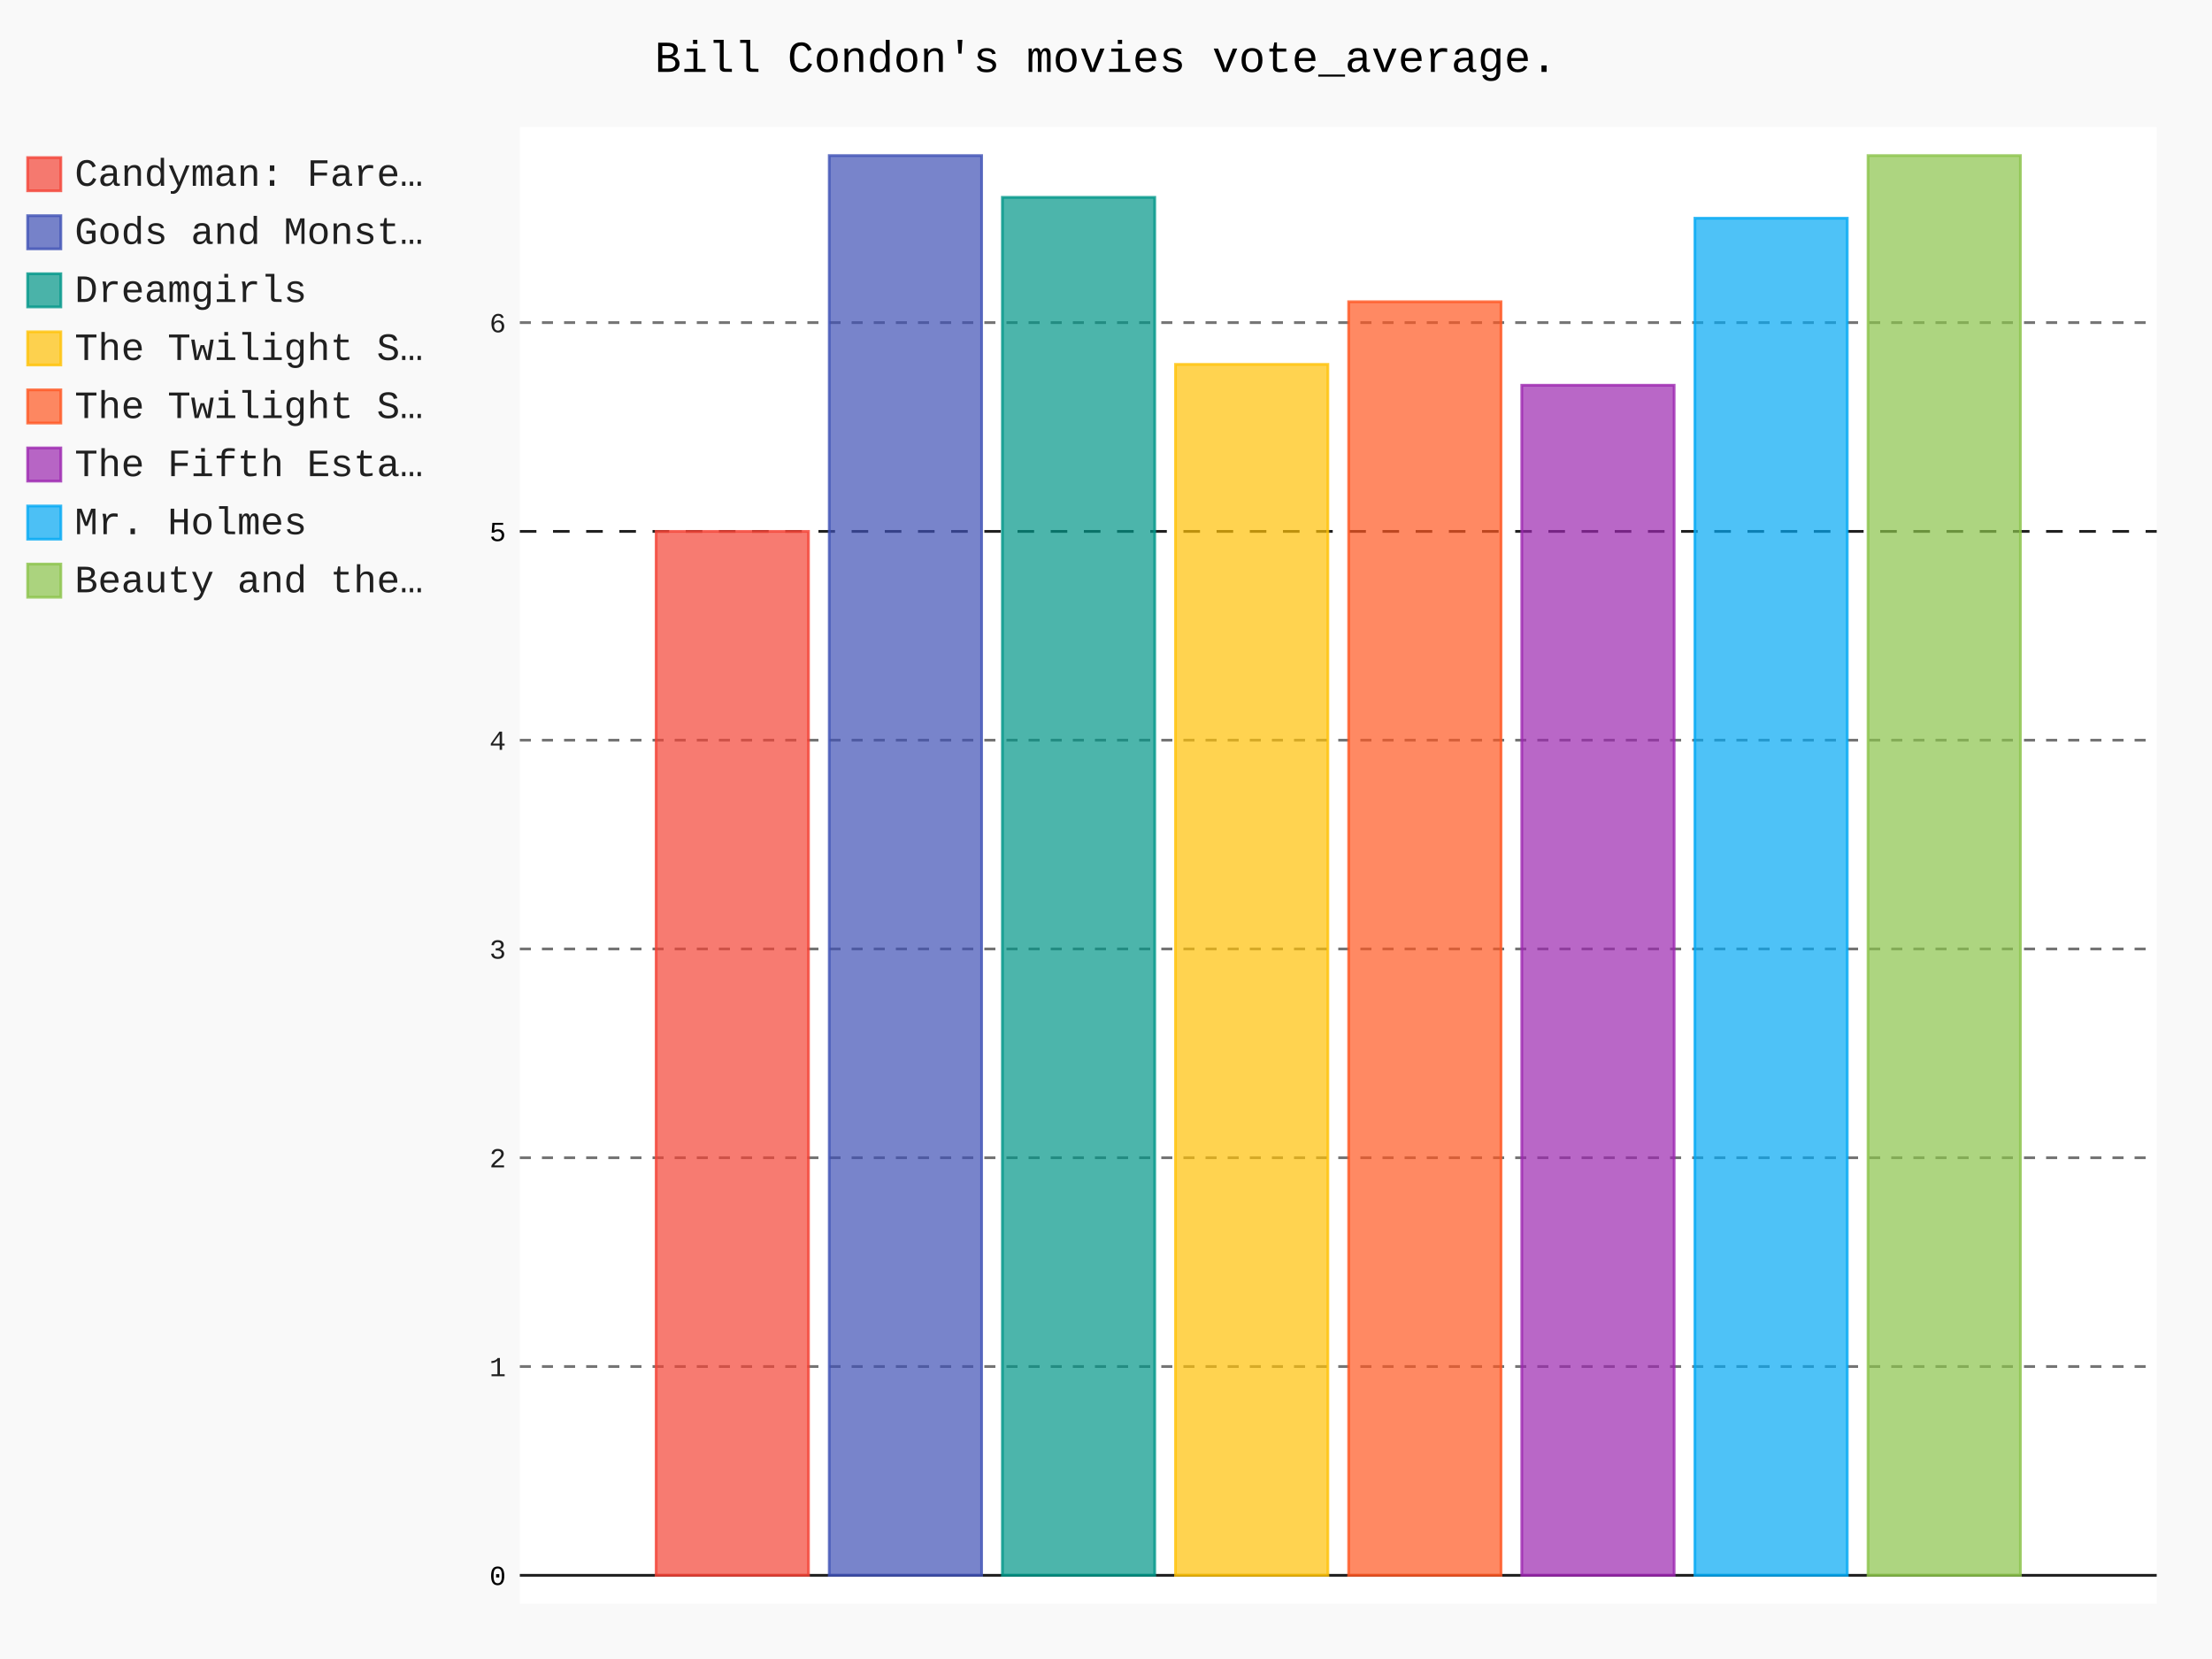
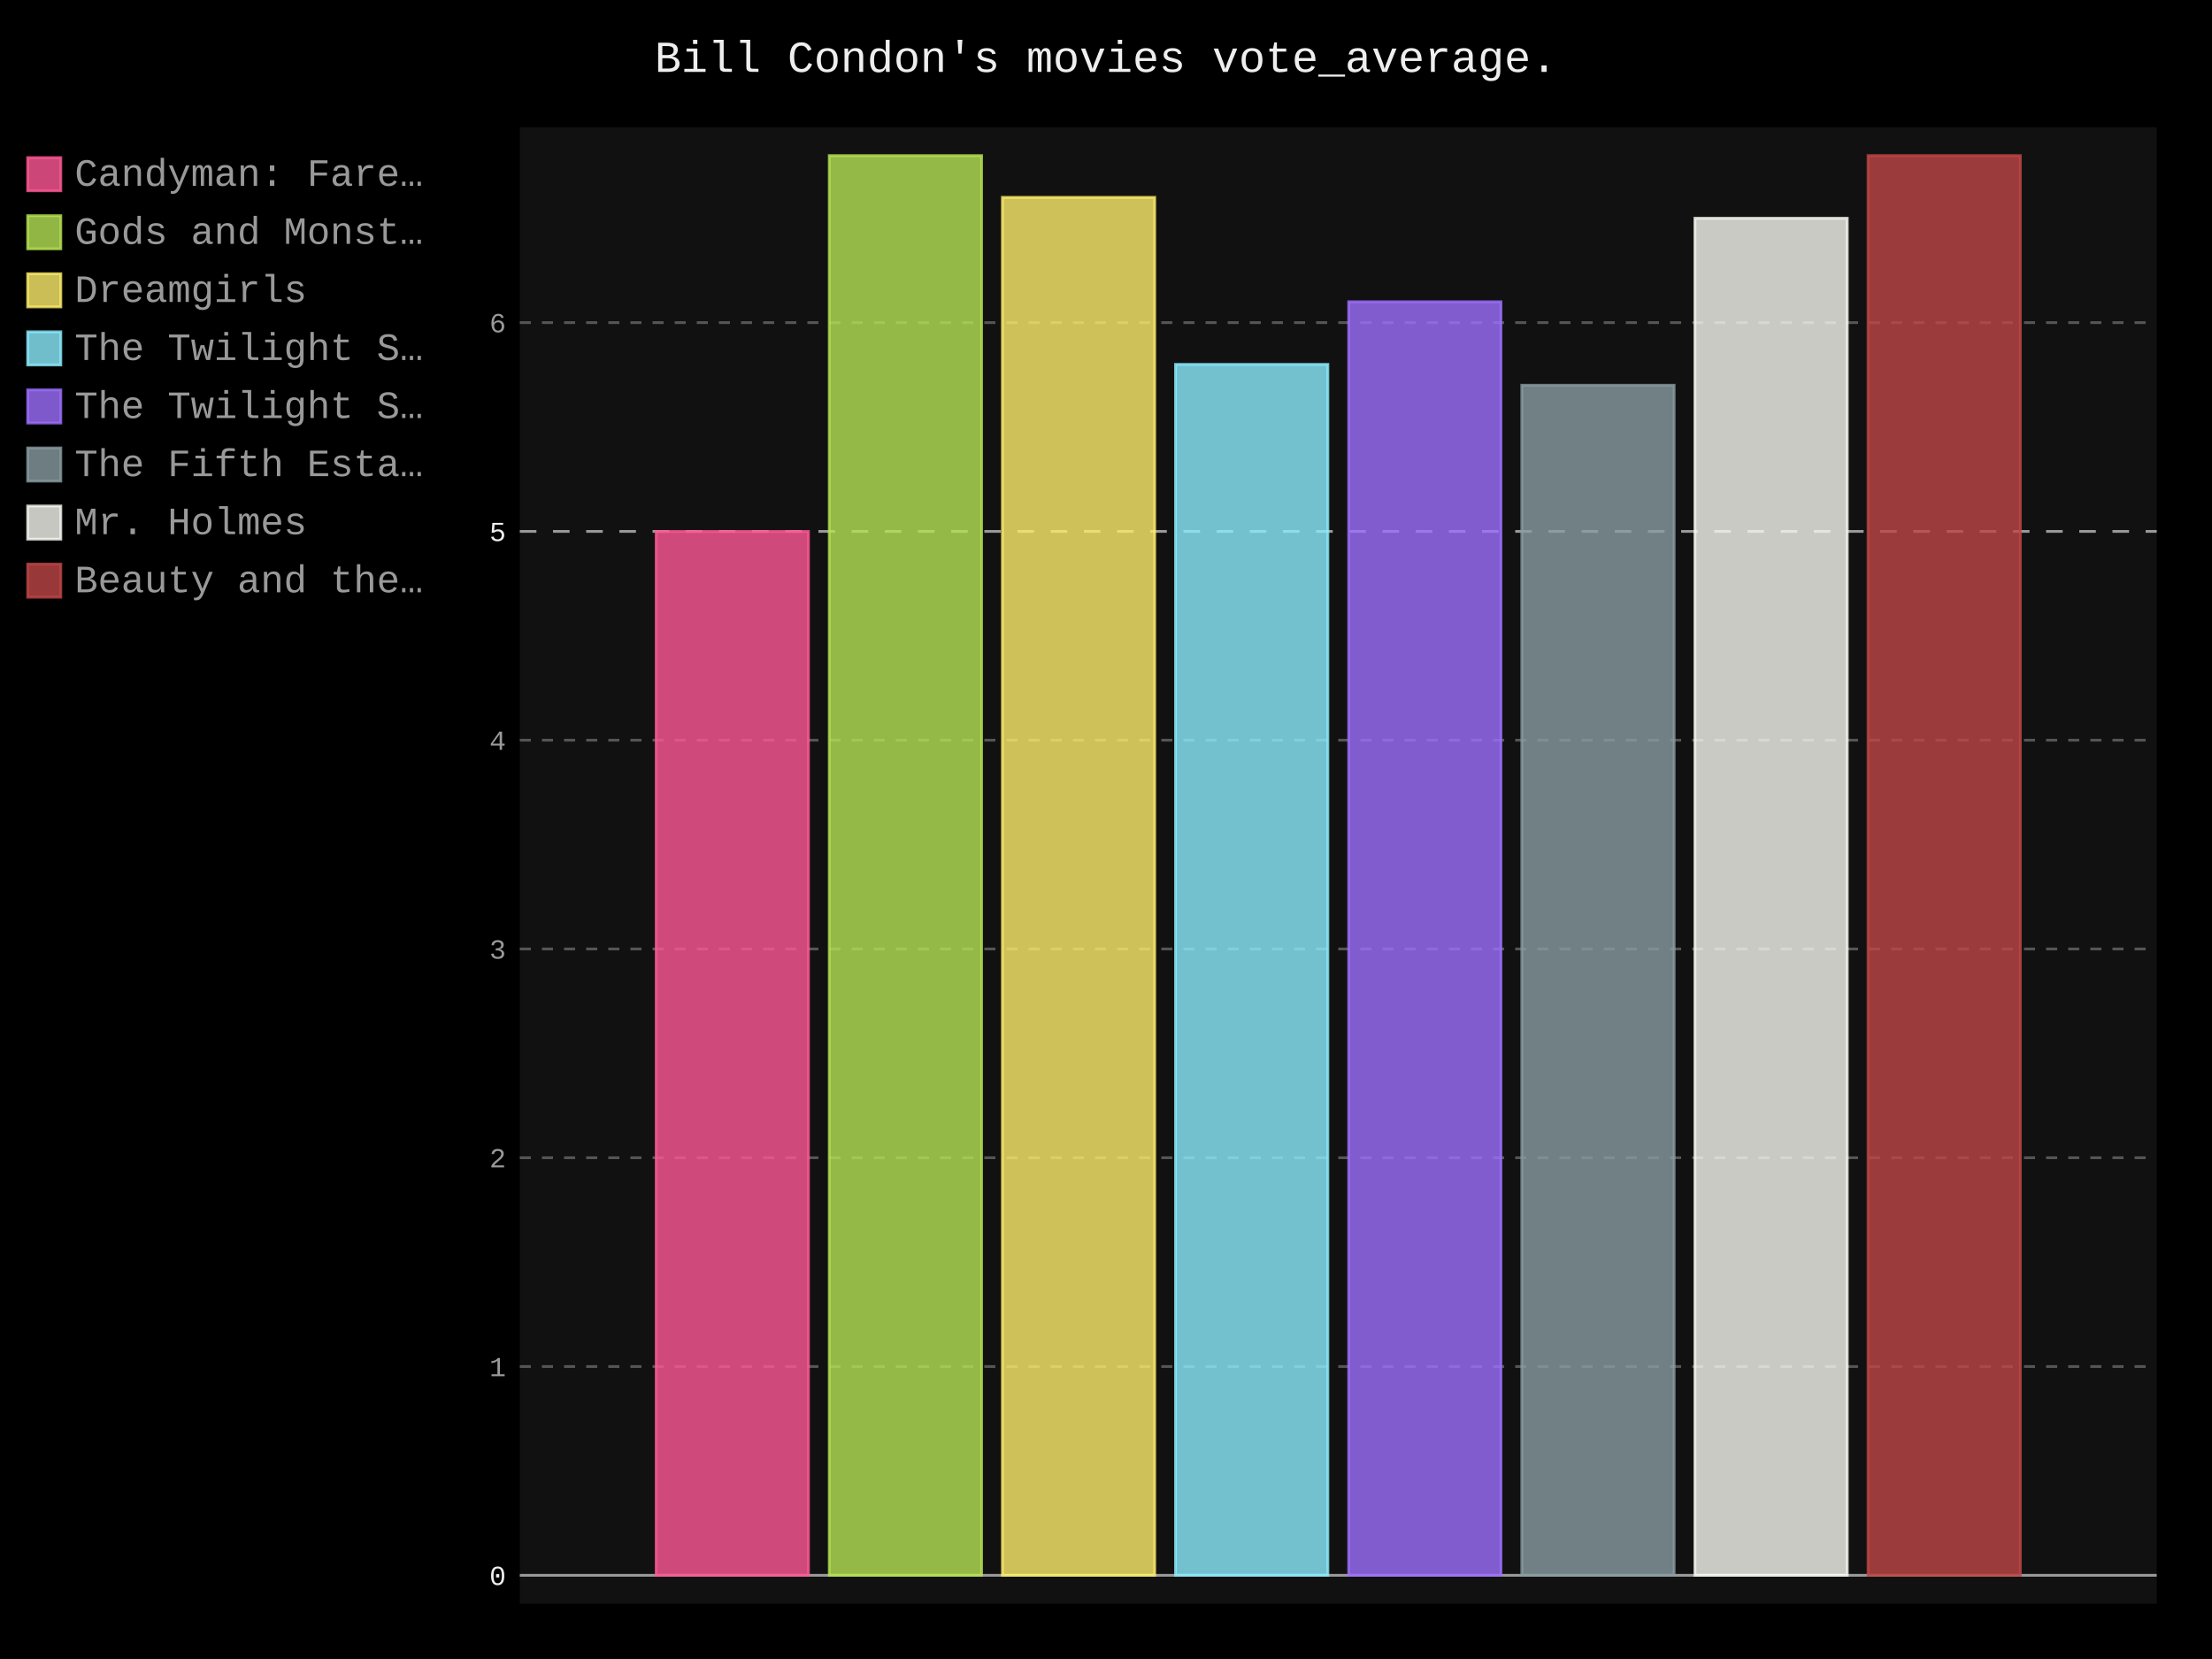
- <svg xmlns="http://www.w3.org/2000/svg" class="pygal-chart" id="chart-2cee87b8-da25-4bd5-a6d4-6af813e112bf" viewBox="0 0 800 600">
+ <svg xmlns="http://www.w3.org/2000/svg" id="chart-48db9770-41cb-4517-b080-2c941eaae41c" class="pygal-chart" viewBox="0 0 800 600">
  <defs>
-     <style type="text/css">#chart-2cee87b8-da25-4bd5-a6d4-6af813e112bf{-webkit-user-select:none;-webkit-font-smoothing:antialiased;font-family:Consolas,"Liberation Mono",Menlo,Courier,monospace}#chart-2cee87b8-da25-4bd5-a6d4-6af813e112bf .title{font-family:Consolas,"Liberation Mono",Menlo,Courier,monospace;font-size:16px}#chart-2cee87b8-da25-4bd5-a6d4-6af813e112bf .legends .legend text{font-family:Consolas,"Liberation Mono",Menlo,Courier,monospace;font-size:14px}#chart-2cee87b8-da25-4bd5-a6d4-6af813e112bf .axis text{font-family:Consolas,"Liberation Mono",Menlo,Courier,monospace;font-size:10px}#chart-2cee87b8-da25-4bd5-a6d4-6af813e112bf .axis text.major{font-family:Consolas,"Liberation Mono",Menlo,Courier,monospace;font-size:10px}#chart-2cee87b8-da25-4bd5-a6d4-6af813e112bf .text-overlay text.value{font-family:Consolas,"Liberation Mono",Menlo,Courier,monospace;font-size:16px}#chart-2cee87b8-da25-4bd5-a6d4-6af813e112bf .text-overlay text.label{font-family:Consolas,"Liberation Mono",Menlo,Courier,monospace;font-size:10px}#chart-2cee87b8-da25-4bd5-a6d4-6af813e112bf .tooltip{font-family:Consolas,"Liberation Mono",Menlo,Courier,monospace;font-size:14px}#chart-2cee87b8-da25-4bd5-a6d4-6af813e112bf text.no_data{font-family:Consolas,"Liberation Mono",Menlo,Courier,monospace;font-size:64px}
- #chart-2cee87b8-da25-4bd5-a6d4-6af813e112bf{background-color:rgba(249,249,249,1)}#chart-2cee87b8-da25-4bd5-a6d4-6af813e112bf path,#chart-2cee87b8-da25-4bd5-a6d4-6af813e112bf line,#chart-2cee87b8-da25-4bd5-a6d4-6af813e112bf rect,#chart-2cee87b8-da25-4bd5-a6d4-6af813e112bf circle{-webkit-transition:150ms;-moz-transition:150ms;transition:150ms}#chart-2cee87b8-da25-4bd5-a6d4-6af813e112bf .graph &gt; .background{fill:rgba(249,249,249,1)}#chart-2cee87b8-da25-4bd5-a6d4-6af813e112bf .plot &gt; .background{fill:rgba(255,255,255,1)}#chart-2cee87b8-da25-4bd5-a6d4-6af813e112bf .graph{fill:rgba(0,0,0,.87)}#chart-2cee87b8-da25-4bd5-a6d4-6af813e112bf text.no_data{fill:rgba(0,0,0,1)}#chart-2cee87b8-da25-4bd5-a6d4-6af813e112bf .title{fill:rgba(0,0,0,1)}#chart-2cee87b8-da25-4bd5-a6d4-6af813e112bf .legends .legend text{fill:rgba(0,0,0,.87)}#chart-2cee87b8-da25-4bd5-a6d4-6af813e112bf .legends .legend:hover text{fill:rgba(0,0,0,1)}#chart-2cee87b8-da25-4bd5-a6d4-6af813e112bf .axis .line{stroke:rgba(0,0,0,1)}#chart-2cee87b8-da25-4bd5-a6d4-6af813e112bf .axis .guide.line{stroke:rgba(0,0,0,.54)}#chart-2cee87b8-da25-4bd5-a6d4-6af813e112bf .axis .major.line{stroke:rgba(0,0,0,.87)}#chart-2cee87b8-da25-4bd5-a6d4-6af813e112bf .axis text.major{fill:rgba(0,0,0,1)}#chart-2cee87b8-da25-4bd5-a6d4-6af813e112bf .axis.y .guides:hover .guide.line,#chart-2cee87b8-da25-4bd5-a6d4-6af813e112bf .line-graph .axis.x .guides:hover .guide.line,#chart-2cee87b8-da25-4bd5-a6d4-6af813e112bf .stackedline-graph .axis.x .guides:hover .guide.line,#chart-2cee87b8-da25-4bd5-a6d4-6af813e112bf .xy-graph .axis.x .guides:hover .guide.line{stroke:rgba(0,0,0,1)}#chart-2cee87b8-da25-4bd5-a6d4-6af813e112bf .axis .guides:hover text{fill:rgba(0,0,0,1)}#chart-2cee87b8-da25-4bd5-a6d4-6af813e112bf .reactive{fill-opacity:.7;stroke-opacity:.8}#chart-2cee87b8-da25-4bd5-a6d4-6af813e112bf .ci{stroke:rgba(0,0,0,.87)}#chart-2cee87b8-da25-4bd5-a6d4-6af813e112bf .reactive.active,#chart-2cee87b8-da25-4bd5-a6d4-6af813e112bf .active .reactive{fill-opacity:.8;stroke-opacity:.9;stroke-width:4}#chart-2cee87b8-da25-4bd5-a6d4-6af813e112bf .ci .reactive.active{stroke-width:1.5}#chart-2cee87b8-da25-4bd5-a6d4-6af813e112bf .series text{fill:rgba(0,0,0,1)}#chart-2cee87b8-da25-4bd5-a6d4-6af813e112bf .tooltip rect{fill:rgba(255,255,255,1);stroke:rgba(0,0,0,1);-webkit-transition:opacity 150ms;-moz-transition:opacity 150ms;transition:opacity 150ms}#chart-2cee87b8-da25-4bd5-a6d4-6af813e112bf .tooltip .label{fill:rgba(0,0,0,.87)}#chart-2cee87b8-da25-4bd5-a6d4-6af813e112bf .tooltip .label{fill:rgba(0,0,0,.87)}#chart-2cee87b8-da25-4bd5-a6d4-6af813e112bf .tooltip .legend{font-size:.8em;fill:rgba(0,0,0,.54)}#chart-2cee87b8-da25-4bd5-a6d4-6af813e112bf .tooltip .x_label{font-size:.6em;fill:rgba(0,0,0,1)}#chart-2cee87b8-da25-4bd5-a6d4-6af813e112bf .tooltip .xlink{font-size:.5em;text-decoration:underline}#chart-2cee87b8-da25-4bd5-a6d4-6af813e112bf .tooltip .value{font-size:1.5em}#chart-2cee87b8-da25-4bd5-a6d4-6af813e112bf .bound{font-size:.5em}#chart-2cee87b8-da25-4bd5-a6d4-6af813e112bf .max-value{font-size:.75em;fill:rgba(0,0,0,.54)}#chart-2cee87b8-da25-4bd5-a6d4-6af813e112bf .map-element{fill:rgba(255,255,255,1);stroke:rgba(0,0,0,.54) !important}#chart-2cee87b8-da25-4bd5-a6d4-6af813e112bf .map-element .reactive{fill-opacity:inherit;stroke-opacity:inherit}#chart-2cee87b8-da25-4bd5-a6d4-6af813e112bf .color-0,#chart-2cee87b8-da25-4bd5-a6d4-6af813e112bf .color-0 a:visited{stroke:#F44336;fill:#F44336}#chart-2cee87b8-da25-4bd5-a6d4-6af813e112bf .color-1,#chart-2cee87b8-da25-4bd5-a6d4-6af813e112bf .color-1 a:visited{stroke:#3F51B5;fill:#3F51B5}#chart-2cee87b8-da25-4bd5-a6d4-6af813e112bf .color-2,#chart-2cee87b8-da25-4bd5-a6d4-6af813e112bf .color-2 a:visited{stroke:#009688;fill:#009688}#chart-2cee87b8-da25-4bd5-a6d4-6af813e112bf .color-3,#chart-2cee87b8-da25-4bd5-a6d4-6af813e112bf .color-3 a:visited{stroke:#FFC107;fill:#FFC107}#chart-2cee87b8-da25-4bd5-a6d4-6af813e112bf .color-4,#chart-2cee87b8-da25-4bd5-a6d4-6af813e112bf .color-4 a:visited{stroke:#FF5722;fill:#FF5722}#chart-2cee87b8-da25-4bd5-a6d4-6af813e112bf .color-5,#chart-2cee87b8-da25-4bd5-a6d4-6af813e112bf .color-5 a:visited{stroke:#9C27B0;fill:#9C27B0}#chart-2cee87b8-da25-4bd5-a6d4-6af813e112bf .color-6,#chart-2cee87b8-da25-4bd5-a6d4-6af813e112bf .color-6 a:visited{stroke:#03A9F4;fill:#03A9F4}#chart-2cee87b8-da25-4bd5-a6d4-6af813e112bf .color-7,#chart-2cee87b8-da25-4bd5-a6d4-6af813e112bf .color-7 a:visited{stroke:#8BC34A;fill:#8BC34A}#chart-2cee87b8-da25-4bd5-a6d4-6af813e112bf .text-overlay .color-0 text{fill:black}#chart-2cee87b8-da25-4bd5-a6d4-6af813e112bf .text-overlay .color-1 text{fill:black}#chart-2cee87b8-da25-4bd5-a6d4-6af813e112bf .text-overlay .color-2 text{fill:black}#chart-2cee87b8-da25-4bd5-a6d4-6af813e112bf .text-overlay .color-3 text{fill:black}#chart-2cee87b8-da25-4bd5-a6d4-6af813e112bf .text-overlay .color-4 text{fill:black}#chart-2cee87b8-da25-4bd5-a6d4-6af813e112bf .text-overlay .color-5 text{fill:black}#chart-2cee87b8-da25-4bd5-a6d4-6af813e112bf .text-overlay .color-6 text{fill:black}#chart-2cee87b8-da25-4bd5-a6d4-6af813e112bf .text-overlay .color-7 text{fill:black}
- #chart-2cee87b8-da25-4bd5-a6d4-6af813e112bf text.no_data{text-anchor:middle}#chart-2cee87b8-da25-4bd5-a6d4-6af813e112bf .guide.line{fill:none}#chart-2cee87b8-da25-4bd5-a6d4-6af813e112bf .centered{text-anchor:middle}#chart-2cee87b8-da25-4bd5-a6d4-6af813e112bf .title{text-anchor:middle}#chart-2cee87b8-da25-4bd5-a6d4-6af813e112bf .legends .legend text{fill-opacity:1}#chart-2cee87b8-da25-4bd5-a6d4-6af813e112bf .axis.x text{text-anchor:middle}#chart-2cee87b8-da25-4bd5-a6d4-6af813e112bf .axis.x:not(.web) text[transform]{text-anchor:start}#chart-2cee87b8-da25-4bd5-a6d4-6af813e112bf .axis.x:not(.web) text[transform].backwards{text-anchor:end}#chart-2cee87b8-da25-4bd5-a6d4-6af813e112bf .axis.y text{text-anchor:end}#chart-2cee87b8-da25-4bd5-a6d4-6af813e112bf .axis.y text[transform].backwards{text-anchor:start}#chart-2cee87b8-da25-4bd5-a6d4-6af813e112bf .axis.y2 text{text-anchor:start}#chart-2cee87b8-da25-4bd5-a6d4-6af813e112bf .axis.y2 text[transform].backwards{text-anchor:end}#chart-2cee87b8-da25-4bd5-a6d4-6af813e112bf .axis .guide.line{stroke-dasharray:4,4}#chart-2cee87b8-da25-4bd5-a6d4-6af813e112bf .axis .major.guide.line{stroke-dasharray:6,6}#chart-2cee87b8-da25-4bd5-a6d4-6af813e112bf .horizontal .axis.y .guide.line,#chart-2cee87b8-da25-4bd5-a6d4-6af813e112bf .horizontal .axis.y2 .guide.line,#chart-2cee87b8-da25-4bd5-a6d4-6af813e112bf .vertical .axis.x .guide.line{opacity:0}#chart-2cee87b8-da25-4bd5-a6d4-6af813e112bf .horizontal .axis.always_show .guide.line,#chart-2cee87b8-da25-4bd5-a6d4-6af813e112bf .vertical .axis.always_show .guide.line{opacity:1 !important}#chart-2cee87b8-da25-4bd5-a6d4-6af813e112bf .axis.y .guides:hover .guide.line,#chart-2cee87b8-da25-4bd5-a6d4-6af813e112bf .axis.y2 .guides:hover .guide.line,#chart-2cee87b8-da25-4bd5-a6d4-6af813e112bf .axis.x .guides:hover .guide.line{opacity:1}#chart-2cee87b8-da25-4bd5-a6d4-6af813e112bf .axis .guides:hover text{opacity:1}#chart-2cee87b8-da25-4bd5-a6d4-6af813e112bf .nofill{fill:none}#chart-2cee87b8-da25-4bd5-a6d4-6af813e112bf .subtle-fill{fill-opacity:.2}#chart-2cee87b8-da25-4bd5-a6d4-6af813e112bf .dot{stroke-width:1px;fill-opacity:1}#chart-2cee87b8-da25-4bd5-a6d4-6af813e112bf .dot.active{stroke-width:5px}#chart-2cee87b8-da25-4bd5-a6d4-6af813e112bf .dot.negative{fill:transparent}#chart-2cee87b8-da25-4bd5-a6d4-6af813e112bf text,#chart-2cee87b8-da25-4bd5-a6d4-6af813e112bf tspan{stroke:none !important}#chart-2cee87b8-da25-4bd5-a6d4-6af813e112bf .series text.active{opacity:1}#chart-2cee87b8-da25-4bd5-a6d4-6af813e112bf .tooltip rect{fill-opacity:.95;stroke-width:.5}#chart-2cee87b8-da25-4bd5-a6d4-6af813e112bf .tooltip text{fill-opacity:1}#chart-2cee87b8-da25-4bd5-a6d4-6af813e112bf .showable{visibility:hidden}#chart-2cee87b8-da25-4bd5-a6d4-6af813e112bf .showable.shown{visibility:visible}#chart-2cee87b8-da25-4bd5-a6d4-6af813e112bf .gauge-background{fill:rgba(229,229,229,1);stroke:none}#chart-2cee87b8-da25-4bd5-a6d4-6af813e112bf .bg-lines{stroke:rgba(249,249,249,1);stroke-width:2px}</style>
+     <style type="text/css">#chart-48db9770-41cb-4517-b080-2c941eaae41c{-webkit-user-select:none;-webkit-font-smoothing:antialiased;font-family:Consolas,"Liberation Mono",Menlo,Courier,monospace}#chart-48db9770-41cb-4517-b080-2c941eaae41c .title{font-family:Consolas,"Liberation Mono",Menlo,Courier,monospace;font-size:16px}#chart-48db9770-41cb-4517-b080-2c941eaae41c .legends .legend text{font-family:Consolas,"Liberation Mono",Menlo,Courier,monospace;font-size:14px}#chart-48db9770-41cb-4517-b080-2c941eaae41c .axis text{font-family:Consolas,"Liberation Mono",Menlo,Courier,monospace;font-size:10px}#chart-48db9770-41cb-4517-b080-2c941eaae41c .axis text.major{font-family:Consolas,"Liberation Mono",Menlo,Courier,monospace;font-size:10px}#chart-48db9770-41cb-4517-b080-2c941eaae41c .text-overlay text.value{font-family:Consolas,"Liberation Mono",Menlo,Courier,monospace;font-size:16px}#chart-48db9770-41cb-4517-b080-2c941eaae41c .text-overlay text.label{font-family:Consolas,"Liberation Mono",Menlo,Courier,monospace;font-size:10px}#chart-48db9770-41cb-4517-b080-2c941eaae41c .tooltip{font-family:Consolas,"Liberation Mono",Menlo,Courier,monospace;font-size:14px}#chart-48db9770-41cb-4517-b080-2c941eaae41c text.no_data{font-family:Consolas,"Liberation Mono",Menlo,Courier,monospace;font-size:64px}
+ #chart-48db9770-41cb-4517-b080-2c941eaae41c{background-color:black}#chart-48db9770-41cb-4517-b080-2c941eaae41c path,#chart-48db9770-41cb-4517-b080-2c941eaae41c line,#chart-48db9770-41cb-4517-b080-2c941eaae41c rect,#chart-48db9770-41cb-4517-b080-2c941eaae41c circle{-webkit-transition:250ms;-moz-transition:250ms;transition:250ms}#chart-48db9770-41cb-4517-b080-2c941eaae41c .graph &gt; .background{fill:black}#chart-48db9770-41cb-4517-b080-2c941eaae41c .plot &gt; .background{fill:#111}#chart-48db9770-41cb-4517-b080-2c941eaae41c .graph{fill:#999}#chart-48db9770-41cb-4517-b080-2c941eaae41c text.no_data{fill:#eee}#chart-48db9770-41cb-4517-b080-2c941eaae41c .title{fill:#eee}#chart-48db9770-41cb-4517-b080-2c941eaae41c .legends .legend text{fill:#999}#chart-48db9770-41cb-4517-b080-2c941eaae41c .legends .legend:hover text{fill:#eee}#chart-48db9770-41cb-4517-b080-2c941eaae41c .axis .line{stroke:#eee}#chart-48db9770-41cb-4517-b080-2c941eaae41c .axis .guide.line{stroke:#555}#chart-48db9770-41cb-4517-b080-2c941eaae41c .axis .major.line{stroke:#999}#chart-48db9770-41cb-4517-b080-2c941eaae41c .axis text.major{fill:#eee}#chart-48db9770-41cb-4517-b080-2c941eaae41c .axis.y .guides:hover .guide.line,#chart-48db9770-41cb-4517-b080-2c941eaae41c .line-graph .axis.x .guides:hover .guide.line,#chart-48db9770-41cb-4517-b080-2c941eaae41c .stackedline-graph .axis.x .guides:hover .guide.line,#chart-48db9770-41cb-4517-b080-2c941eaae41c .xy-graph .axis.x .guides:hover .guide.line{stroke:#eee}#chart-48db9770-41cb-4517-b080-2c941eaae41c .axis .guides:hover text{fill:#eee}#chart-48db9770-41cb-4517-b080-2c941eaae41c .reactive{fill-opacity:.8;stroke-opacity:.8}#chart-48db9770-41cb-4517-b080-2c941eaae41c .ci{stroke:#999}#chart-48db9770-41cb-4517-b080-2c941eaae41c .reactive.active,#chart-48db9770-41cb-4517-b080-2c941eaae41c .active .reactive{fill-opacity:.4;stroke-opacity:.9;stroke-width:4}#chart-48db9770-41cb-4517-b080-2c941eaae41c .ci .reactive.active{stroke-width:1.5}#chart-48db9770-41cb-4517-b080-2c941eaae41c .series text{fill:#eee}#chart-48db9770-41cb-4517-b080-2c941eaae41c .tooltip rect{fill:#111;stroke:#eee;-webkit-transition:opacity 250ms;-moz-transition:opacity 250ms;transition:opacity 250ms}#chart-48db9770-41cb-4517-b080-2c941eaae41c .tooltip .label{fill:#999}#chart-48db9770-41cb-4517-b080-2c941eaae41c .tooltip .label{fill:#999}#chart-48db9770-41cb-4517-b080-2c941eaae41c .tooltip .legend{font-size:.8em;fill:#555}#chart-48db9770-41cb-4517-b080-2c941eaae41c .tooltip .x_label{font-size:.6em;fill:#eee}#chart-48db9770-41cb-4517-b080-2c941eaae41c .tooltip .xlink{font-size:.5em;text-decoration:underline}#chart-48db9770-41cb-4517-b080-2c941eaae41c .tooltip .value{font-size:1.5em}#chart-48db9770-41cb-4517-b080-2c941eaae41c .bound{font-size:.5em}#chart-48db9770-41cb-4517-b080-2c941eaae41c .max-value{font-size:.75em;fill:#555}#chart-48db9770-41cb-4517-b080-2c941eaae41c .map-element{fill:#111;stroke:#555 !important}#chart-48db9770-41cb-4517-b080-2c941eaae41c .map-element .reactive{fill-opacity:inherit;stroke-opacity:inherit}#chart-48db9770-41cb-4517-b080-2c941eaae41c .color-0,#chart-48db9770-41cb-4517-b080-2c941eaae41c .color-0 a:visited{stroke:#ff5995;fill:#ff5995}#chart-48db9770-41cb-4517-b080-2c941eaae41c .color-1,#chart-48db9770-41cb-4517-b080-2c941eaae41c .color-1 a:visited{stroke:#b6e354;fill:#b6e354}#chart-48db9770-41cb-4517-b080-2c941eaae41c .color-2,#chart-48db9770-41cb-4517-b080-2c941eaae41c .color-2 a:visited{stroke:#feed6c;fill:#feed6c}#chart-48db9770-41cb-4517-b080-2c941eaae41c .color-3,#chart-48db9770-41cb-4517-b080-2c941eaae41c .color-3 a:visited{stroke:#8cedff;fill:#8cedff}#chart-48db9770-41cb-4517-b080-2c941eaae41c .color-4,#chart-48db9770-41cb-4517-b080-2c941eaae41c .color-4 a:visited{stroke:#9e6ffe;fill:#9e6ffe}#chart-48db9770-41cb-4517-b080-2c941eaae41c .color-5,#chart-48db9770-41cb-4517-b080-2c941eaae41c .color-5 a:visited{stroke:#899ca1;fill:#899ca1}#chart-48db9770-41cb-4517-b080-2c941eaae41c .color-6,#chart-48db9770-41cb-4517-b080-2c941eaae41c .color-6 a:visited{stroke:#f8f8f2;fill:#f8f8f2}#chart-48db9770-41cb-4517-b080-2c941eaae41c .color-7,#chart-48db9770-41cb-4517-b080-2c941eaae41c .color-7 a:visited{stroke:#bf4646;fill:#bf4646}#chart-48db9770-41cb-4517-b080-2c941eaae41c .text-overlay .color-0 text{fill:black}#chart-48db9770-41cb-4517-b080-2c941eaae41c .text-overlay .color-1 text{fill:black}#chart-48db9770-41cb-4517-b080-2c941eaae41c .text-overlay .color-2 text{fill:black}#chart-48db9770-41cb-4517-b080-2c941eaae41c .text-overlay .color-3 text{fill:black}#chart-48db9770-41cb-4517-b080-2c941eaae41c .text-overlay .color-4 text{fill:black}#chart-48db9770-41cb-4517-b080-2c941eaae41c .text-overlay .color-5 text{fill:black}#chart-48db9770-41cb-4517-b080-2c941eaae41c .text-overlay .color-6 text{fill:black}#chart-48db9770-41cb-4517-b080-2c941eaae41c .text-overlay .color-7 text{fill:black}
+ #chart-48db9770-41cb-4517-b080-2c941eaae41c text.no_data{text-anchor:middle}#chart-48db9770-41cb-4517-b080-2c941eaae41c .guide.line{fill:none}#chart-48db9770-41cb-4517-b080-2c941eaae41c .centered{text-anchor:middle}#chart-48db9770-41cb-4517-b080-2c941eaae41c .title{text-anchor:middle}#chart-48db9770-41cb-4517-b080-2c941eaae41c .legends .legend text{fill-opacity:1}#chart-48db9770-41cb-4517-b080-2c941eaae41c .axis.x text{text-anchor:middle}#chart-48db9770-41cb-4517-b080-2c941eaae41c .axis.x:not(.web) text[transform]{text-anchor:start}#chart-48db9770-41cb-4517-b080-2c941eaae41c .axis.x:not(.web) text[transform].backwards{text-anchor:end}#chart-48db9770-41cb-4517-b080-2c941eaae41c .axis.y text{text-anchor:end}#chart-48db9770-41cb-4517-b080-2c941eaae41c .axis.y text[transform].backwards{text-anchor:start}#chart-48db9770-41cb-4517-b080-2c941eaae41c .axis.y2 text{text-anchor:start}#chart-48db9770-41cb-4517-b080-2c941eaae41c .axis.y2 text[transform].backwards{text-anchor:end}#chart-48db9770-41cb-4517-b080-2c941eaae41c .axis .guide.line{stroke-dasharray:4,4}#chart-48db9770-41cb-4517-b080-2c941eaae41c .axis .major.guide.line{stroke-dasharray:6,6}#chart-48db9770-41cb-4517-b080-2c941eaae41c .horizontal .axis.y .guide.line,#chart-48db9770-41cb-4517-b080-2c941eaae41c .horizontal .axis.y2 .guide.line,#chart-48db9770-41cb-4517-b080-2c941eaae41c .vertical .axis.x .guide.line{opacity:0}#chart-48db9770-41cb-4517-b080-2c941eaae41c .horizontal .axis.always_show .guide.line,#chart-48db9770-41cb-4517-b080-2c941eaae41c .vertical .axis.always_show .guide.line{opacity:1 !important}#chart-48db9770-41cb-4517-b080-2c941eaae41c .axis.y .guides:hover .guide.line,#chart-48db9770-41cb-4517-b080-2c941eaae41c .axis.y2 .guides:hover .guide.line,#chart-48db9770-41cb-4517-b080-2c941eaae41c .axis.x .guides:hover .guide.line{opacity:1}#chart-48db9770-41cb-4517-b080-2c941eaae41c .axis .guides:hover text{opacity:1}#chart-48db9770-41cb-4517-b080-2c941eaae41c .nofill{fill:none}#chart-48db9770-41cb-4517-b080-2c941eaae41c .subtle-fill{fill-opacity:.2}#chart-48db9770-41cb-4517-b080-2c941eaae41c .dot{stroke-width:1px;fill-opacity:1}#chart-48db9770-41cb-4517-b080-2c941eaae41c .dot.active{stroke-width:5px}#chart-48db9770-41cb-4517-b080-2c941eaae41c .dot.negative{fill:transparent}#chart-48db9770-41cb-4517-b080-2c941eaae41c text,#chart-48db9770-41cb-4517-b080-2c941eaae41c tspan{stroke:none !important}#chart-48db9770-41cb-4517-b080-2c941eaae41c .series text.active{opacity:1}#chart-48db9770-41cb-4517-b080-2c941eaae41c .tooltip rect{fill-opacity:.95;stroke-width:.5}#chart-48db9770-41cb-4517-b080-2c941eaae41c .tooltip text{fill-opacity:1}#chart-48db9770-41cb-4517-b080-2c941eaae41c .showable{visibility:hidden}#chart-48db9770-41cb-4517-b080-2c941eaae41c .showable.shown{visibility:visible}#chart-48db9770-41cb-4517-b080-2c941eaae41c .gauge-background{fill:rgba(229,229,229,1);stroke:none}#chart-48db9770-41cb-4517-b080-2c941eaae41c .bg-lines{stroke:black;stroke-width:2px}</style>
  </defs>
  <g class="graph bar-graph vertical">
    <rect class="background" height="600" width="800" x="0" y="0" />
    <g class="plot" transform="translate(188, 46)">
      <rect class="background" height="534" width="592.0" x="0" y="0" />
      <g class="axis y always_show">
        <g class="guides">
          <path class="axis major line" d="M0 523.731 h592" />
          <text class="major" x="-5" y="527.231">0</text>
        </g>
        <g class="guides">
          <path class="guide line" d="M0 448.222 h592" />
          <text class="" x="-5" y="451.722">1</text>
        </g>
        <g class="guides">
          <path class="guide line" d="M0 372.713 h592" />
          <text class="" x="-5" y="376.213">2</text>
        </g>
        <g class="guides">
          <path class="guide line" d="M0 297.204 h592" />
          <text class="" x="-5" y="300.704">3</text>
        </g>
        <g class="guides">
          <path class="guide line" d="M0 221.695 h592" />
          <text class="" x="-5" y="225.195">4</text>
        </g>
        <g class="guides">
          <path class="major guide line" d="M0 146.186 h592" />
          <text class="major" x="-5" y="149.686">5</text>
        </g>
        <g class="guides">
          <path class="guide line" d="M0 70.676 h592" />
          <text class="" x="-5" y="74.176">6</text>
        </g>
      </g>
      <g class="series serie-0 color-0">
        <g class="bars">
          <g class="bar">
            <rect class="rect reactive tooltip-trigger" height="377.545" rx="0" ry="0" width="55.102" x="49.295" y="146.186" />
          </g>
        </g>
      </g>
      <g class="series serie-1 color-1">
        <g class="bars">
          <g class="bar">
            <rect class="rect reactive tooltip-trigger" height="513.462" rx="0" ry="0" width="55.102" x="111.911" y="10.269" />
          </g>
        </g>
      </g>
      <g class="series serie-2 color-2">
        <g class="bars">
          <g class="bar">
            <rect class="rect reactive tooltip-trigger" height="498.36" rx="0" ry="0" width="55.102" x="174.526" y="25.371" />
          </g>
        </g>
      </g>
      <g class="series serie-3 color-3">
        <g class="bars">
          <g class="bar">
            <rect class="rect reactive tooltip-trigger" height="437.952" rx="0" ry="0" width="55.102" x="237.142" y="85.778" />
          </g>
        </g>
      </g>
      <g class="series serie-4 color-4">
        <g class="bars">
          <g class="bar">
            <rect class="rect reactive tooltip-trigger" height="460.605" rx="0" ry="0" width="55.102" x="299.757" y="63.126" />
          </g>
        </g>
      </g>
      <g class="series serie-5 color-5">
        <g class="bars">
          <g class="bar">
            <rect class="rect reactive tooltip-trigger" height="430.402" rx="0" ry="0" width="55.102" x="362.372" y="93.329" />
          </g>
        </g>
      </g>
      <g class="series serie-6 color-6">
        <g class="bars">
          <g class="bar">
            <rect class="rect reactive tooltip-trigger" height="490.809" rx="0" ry="0" width="55.102" x="424.988" y="32.922" />
          </g>
        </g>
      </g>
      <g class="series serie-7 color-7">
        <g class="bars">
          <g class="bar">
            <rect class="rect reactive tooltip-trigger" height="513.462" rx="0" ry="0" width="55.102" x="487.603" y="10.269" />
          </g>
        </g>
      </g>
    </g>
    <g class="titles">
      <text class="title plot_title" x="400.0" y="26">Bill Condon's movies vote_average.</text>
    </g>
    <g class="plot overlay" transform="translate(188, 46)">
      <g class="series serie-0 color-0" />
      <g class="series serie-1 color-1" />
      <g class="series serie-2 color-2" />
      <g class="series serie-3 color-3" />
      <g class="series serie-4 color-4" />
      <g class="series serie-5 color-5" />
      <g class="series serie-6 color-6" />
      <g class="series serie-7 color-7" />
    </g>
    <g class="plot text-overlay" transform="translate(188, 46)">
      <g class="series serie-0 color-0" />
      <g class="series serie-1 color-1" />
      <g class="series serie-2 color-2" />
      <g class="series serie-3 color-3" />
      <g class="series serie-4 color-4" />
      <g class="series serie-5 color-5" />
      <g class="series serie-6 color-6" />
      <g class="series serie-7 color-7" />
    </g>
    <g class="plot tooltip-overlay" transform="translate(188, 46)">
      <g class="tooltip" style="opacity: 0" transform="translate(0 0)">
        <rect class="tooltip-box" height="0" rx="0" ry="0" width="0" />
        <g class="text" />
      </g>
    </g>
    <g class="legends" transform="translate(10, 56)">
      <g class="legend reactive activate-serie" id="activate-serie-0">
        <rect class="color-0 reactive" height="12" width="12" x="0.0" y="1.0" />
        <text x="17.0" y="11.2">Candyman: Fare…</text>
      </g>
      <g class="legend reactive activate-serie" id="activate-serie-1">
        <rect class="color-1 reactive" height="12" width="12" x="0.0" y="22.0" />
        <text x="17.0" y="32.2">Gods and Monst…</text>
      </g>
      <g class="legend reactive activate-serie" id="activate-serie-2">
        <rect class="color-2 reactive" height="12" width="12" x="0.0" y="43.0" />
        <text x="17.0" y="53.2">Dreamgirls</text>
      </g>
      <g class="legend reactive activate-serie" id="activate-serie-3">
        <rect class="color-3 reactive" height="12" width="12" x="0.0" y="64.0" />
        <text x="17.0" y="74.2">The Twilight S…</text>
      </g>
      <g class="legend reactive activate-serie" id="activate-serie-4">
        <rect class="color-4 reactive" height="12" width="12" x="0.0" y="85.0" />
        <text x="17.0" y="95.2">The Twilight S…</text>
      </g>
      <g class="legend reactive activate-serie" id="activate-serie-5">
        <rect class="color-5 reactive" height="12" width="12" x="0.0" y="106.0" />
        <text x="17.0" y="116.2">The Fifth Esta…</text>
      </g>
      <g class="legend reactive activate-serie" id="activate-serie-6">
        <rect class="color-6 reactive" height="12" width="12" x="0.0" y="127.0" />
        <text x="17.0" y="137.2">Mr. Holmes</text>
      </g>
      <g class="legend reactive activate-serie" id="activate-serie-7">
        <rect class="color-7 reactive" height="12" width="12" x="0.0" y="148.0" />
        <text x="17.0" y="158.2">Beauty and the…</text>
      </g>
    </g>
    <g class="legends" transform="translate(790, 56)" />
  </g>
</svg>
